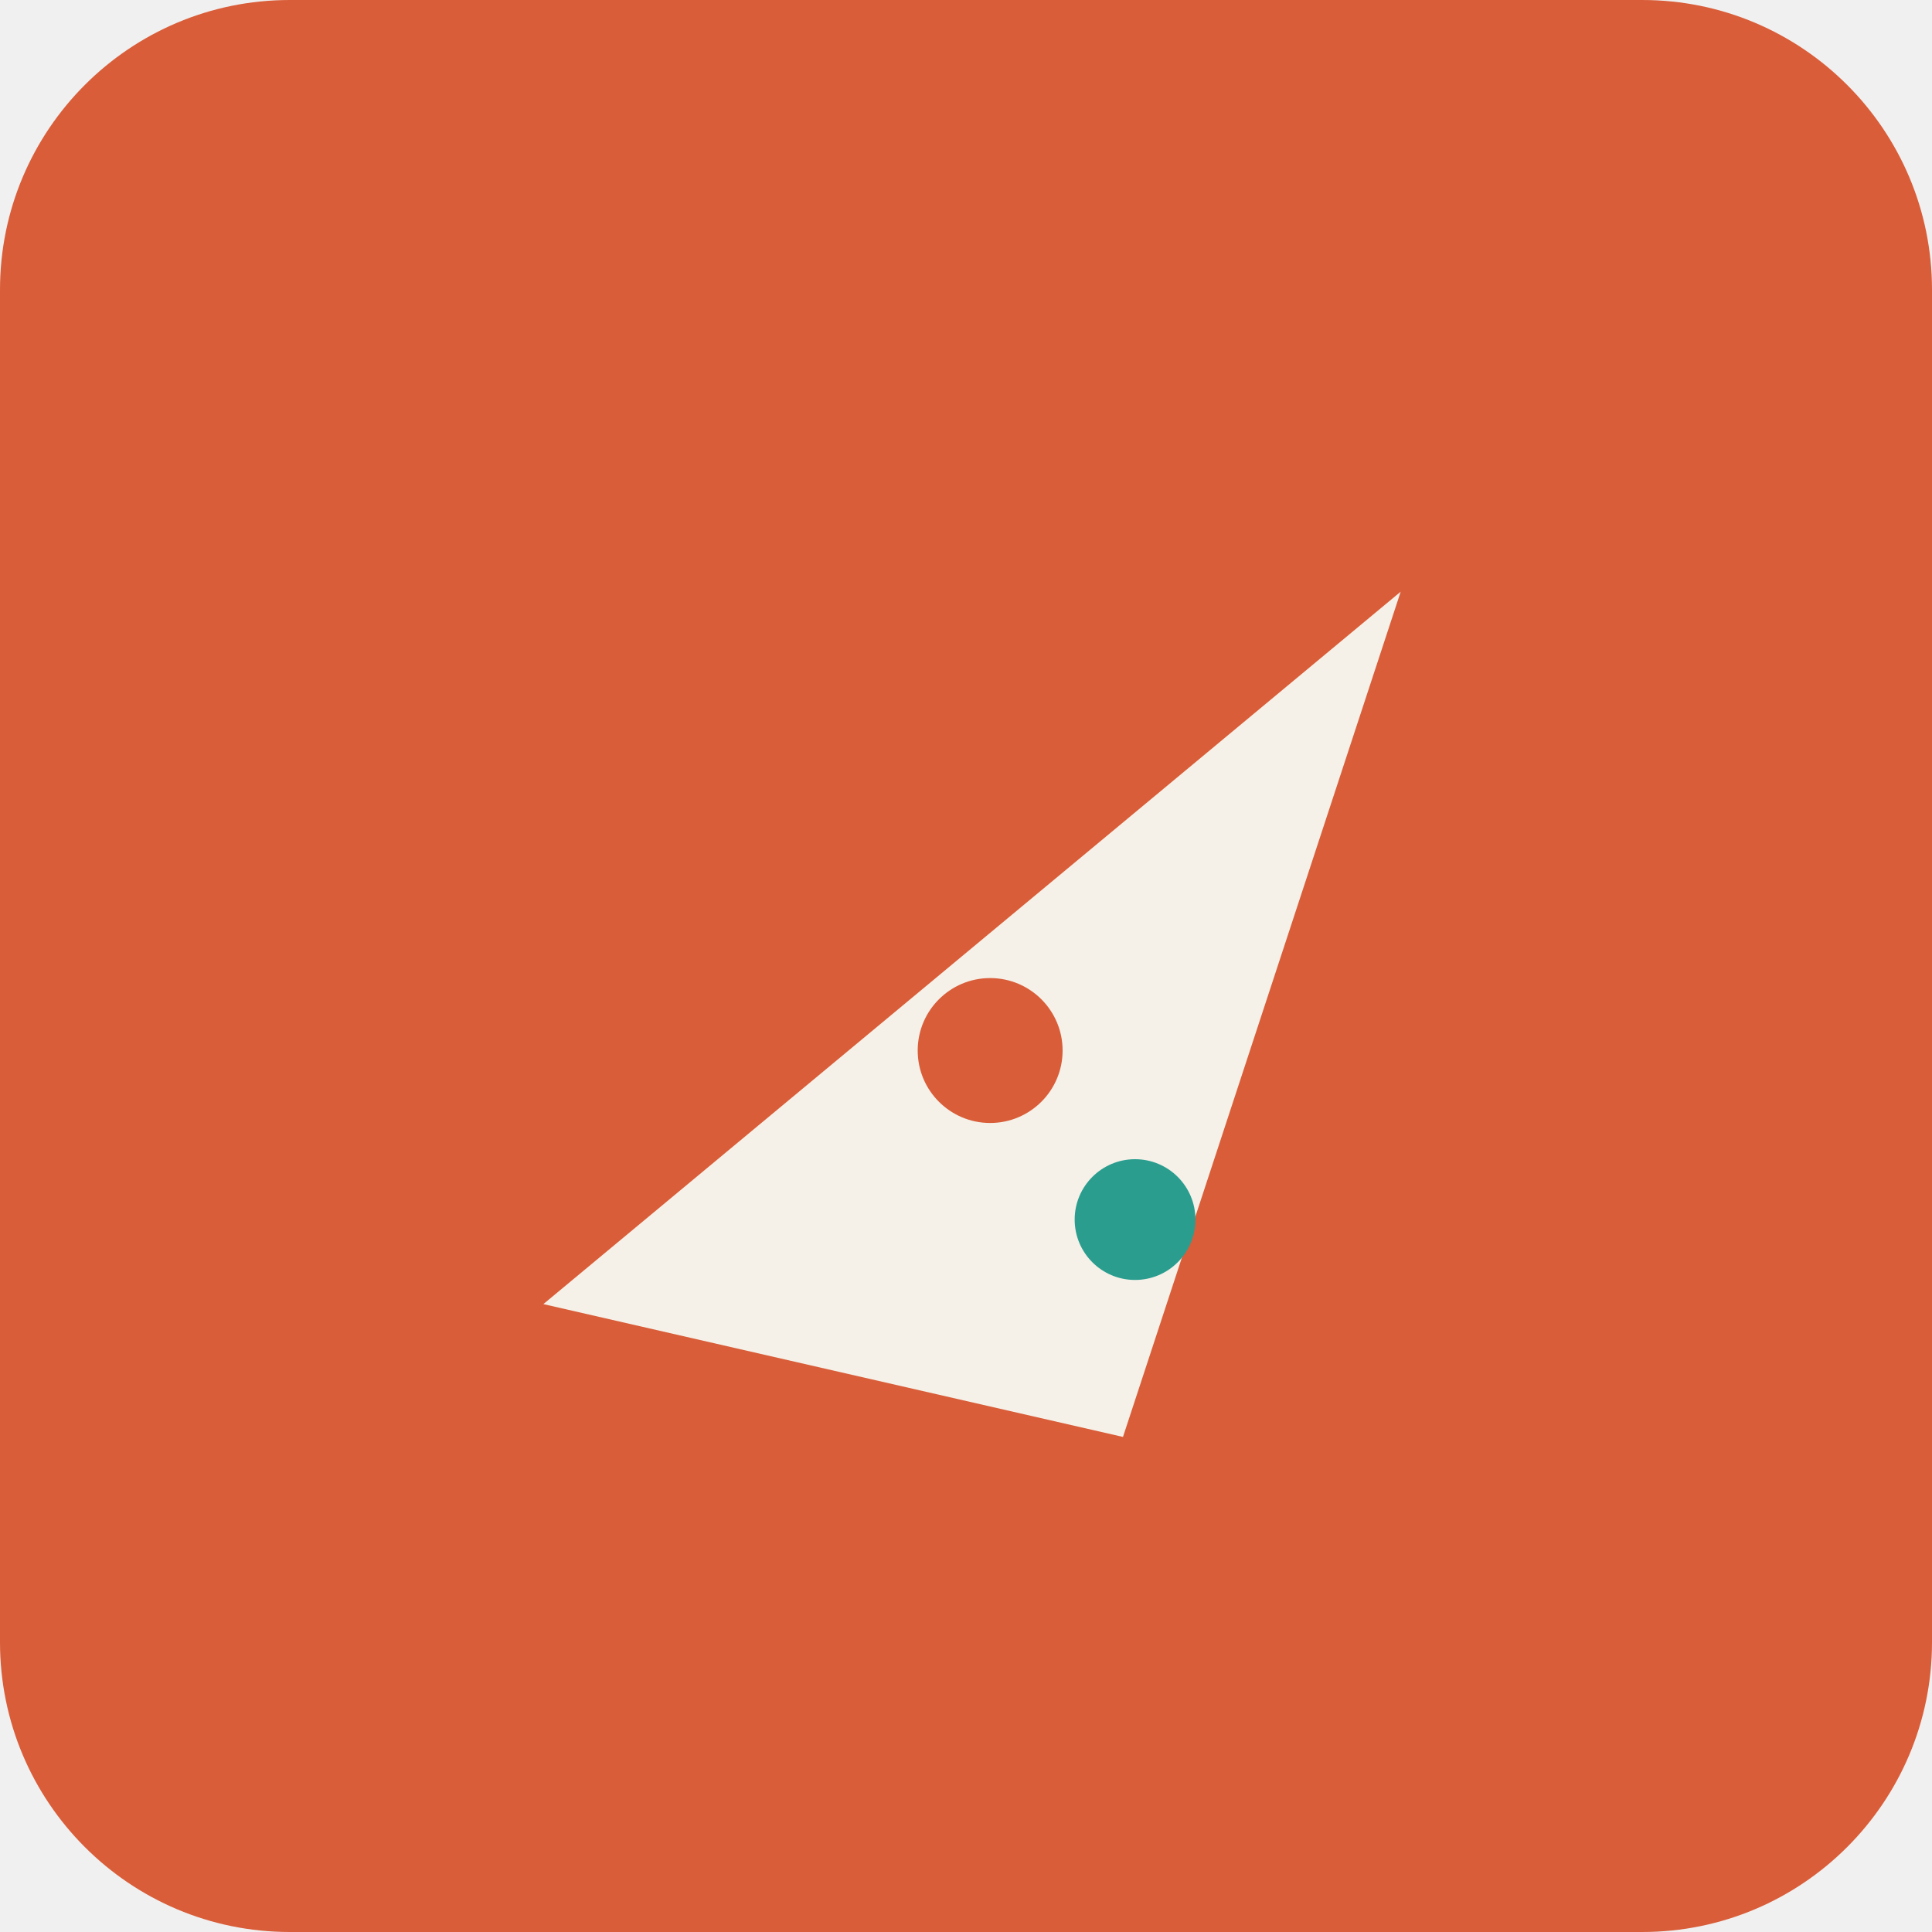
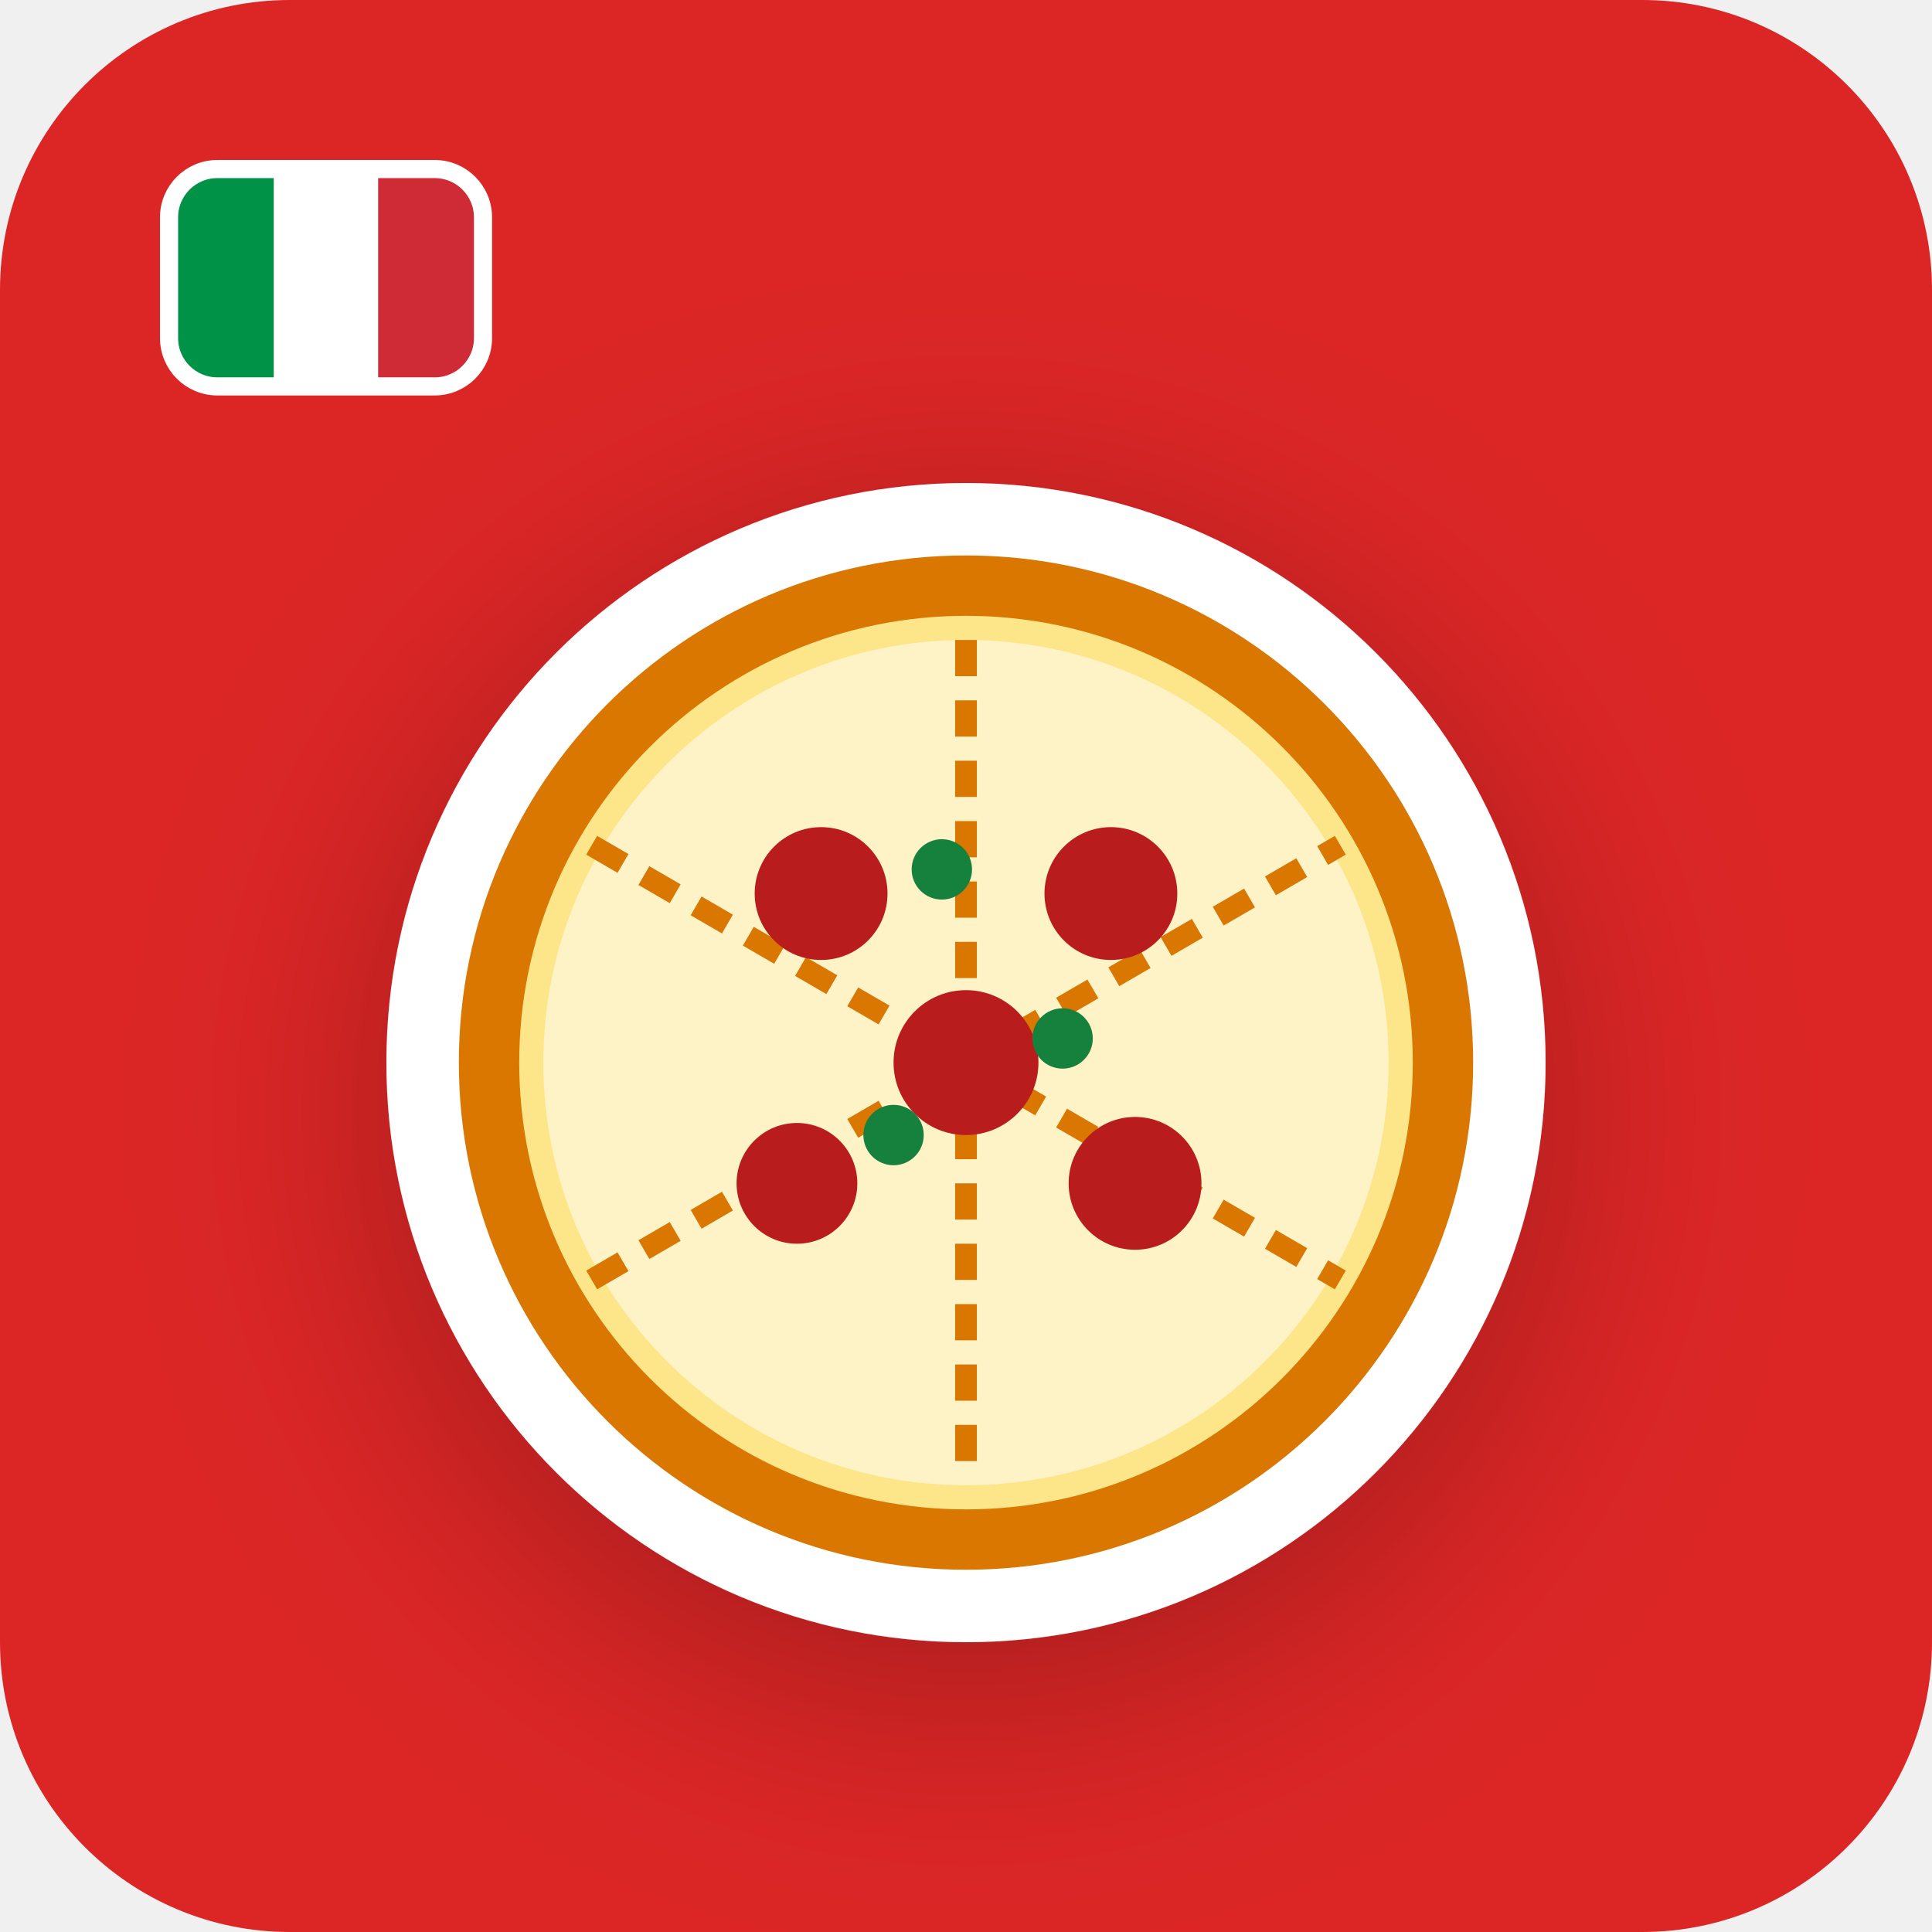
<svg xmlns="http://www.w3.org/2000/svg" viewBox="0 0 160 160" role="img" data-cuisine="pizza">
-   <rect width="160" height="160" rx="24" fill="#D95D39" />
-   <path d="M45 108 116 49 93 119z" fill="#F5F1E8" />
-   <circle cx="82" cy="87" r="6" fill="#D95D39" />
-   <circle cx="94" cy="101" r="5" fill="#2A9D8F" />
+   <defs>
+     <clipPath id="flag-clip-it">
+       <rect width="26" height="18" rx="4" />
+     </clipPath>
+   </defs>
+   <rect width="160" height="160" rx="24" fill="#DC2626" />
+   <g filter="drop-shadow(0 4px 10px rgba(0,0,0,0.25))">
+     <circle cx="80" cy="88" r="44" fill="#FFFFFF" stroke="#FFFFFF" stroke-width="8" />
+     <circle cx="80" cy="88" r="42" fill="#D97706" />
+     <circle cx="80" cy="88" r="37" fill="#FDE68A" />
+     <circle cx="80" cy="88" r="35" fill="#FEF3C7" />
+     <line x1="80" y1="53" x2="80" y2="123" stroke="#D97706" stroke-width="1.8" stroke-dasharray="3,2" />
+     <line x1="49" y1="70" x2="111" y2="106" stroke="#D97706" stroke-width="1.8" stroke-dasharray="3,2" />
+     <line x1="49" y1="106" x2="111" y2="70" stroke="#D97706" stroke-width="1.8" stroke-dasharray="3,2" />
+     <circle cx="68" cy="74" r="5.5" fill="#B91C1C" />
+     <circle cx="92" cy="74" r="5.5" fill="#B91C1C" />
+     <circle cx="66" cy="98" r="5" fill="#B91C1C" />
+     <circle cx="94" cy="98" r="5.5" fill="#B91C1C" />
+     <circle cx="80" cy="88" r="6" fill="#B91C1C" />
+     <circle cx="78" cy="72" r="2.5" fill="#15803D" />
+     <circle cx="88" cy="86" r="2.5" fill="#15803D" />
+     <circle cx="74" cy="94" r="2.5" fill="#15803D" />
+   </g>
+   <g class="flag-badge" transform="translate(14,14)">
+     <rect width="26" height="18" rx="4" fill="#0F172A" opacity="0.6" />
+     <g clip-path="url(#flag-clip-it)">
+       <rect width="8.67" height="18" fill="#009246" />
+       <rect x="8.67" width="8.67" height="18" fill="#FFFFFF" />
+       <rect x="17.33" width="8.67" height="18" fill="#CE2B37" />
+     </g>
+     <rect width="26" height="18" rx="4" fill="none" stroke="#FFFFFF" stroke-width="1.5" />
+   </g>
</svg>
